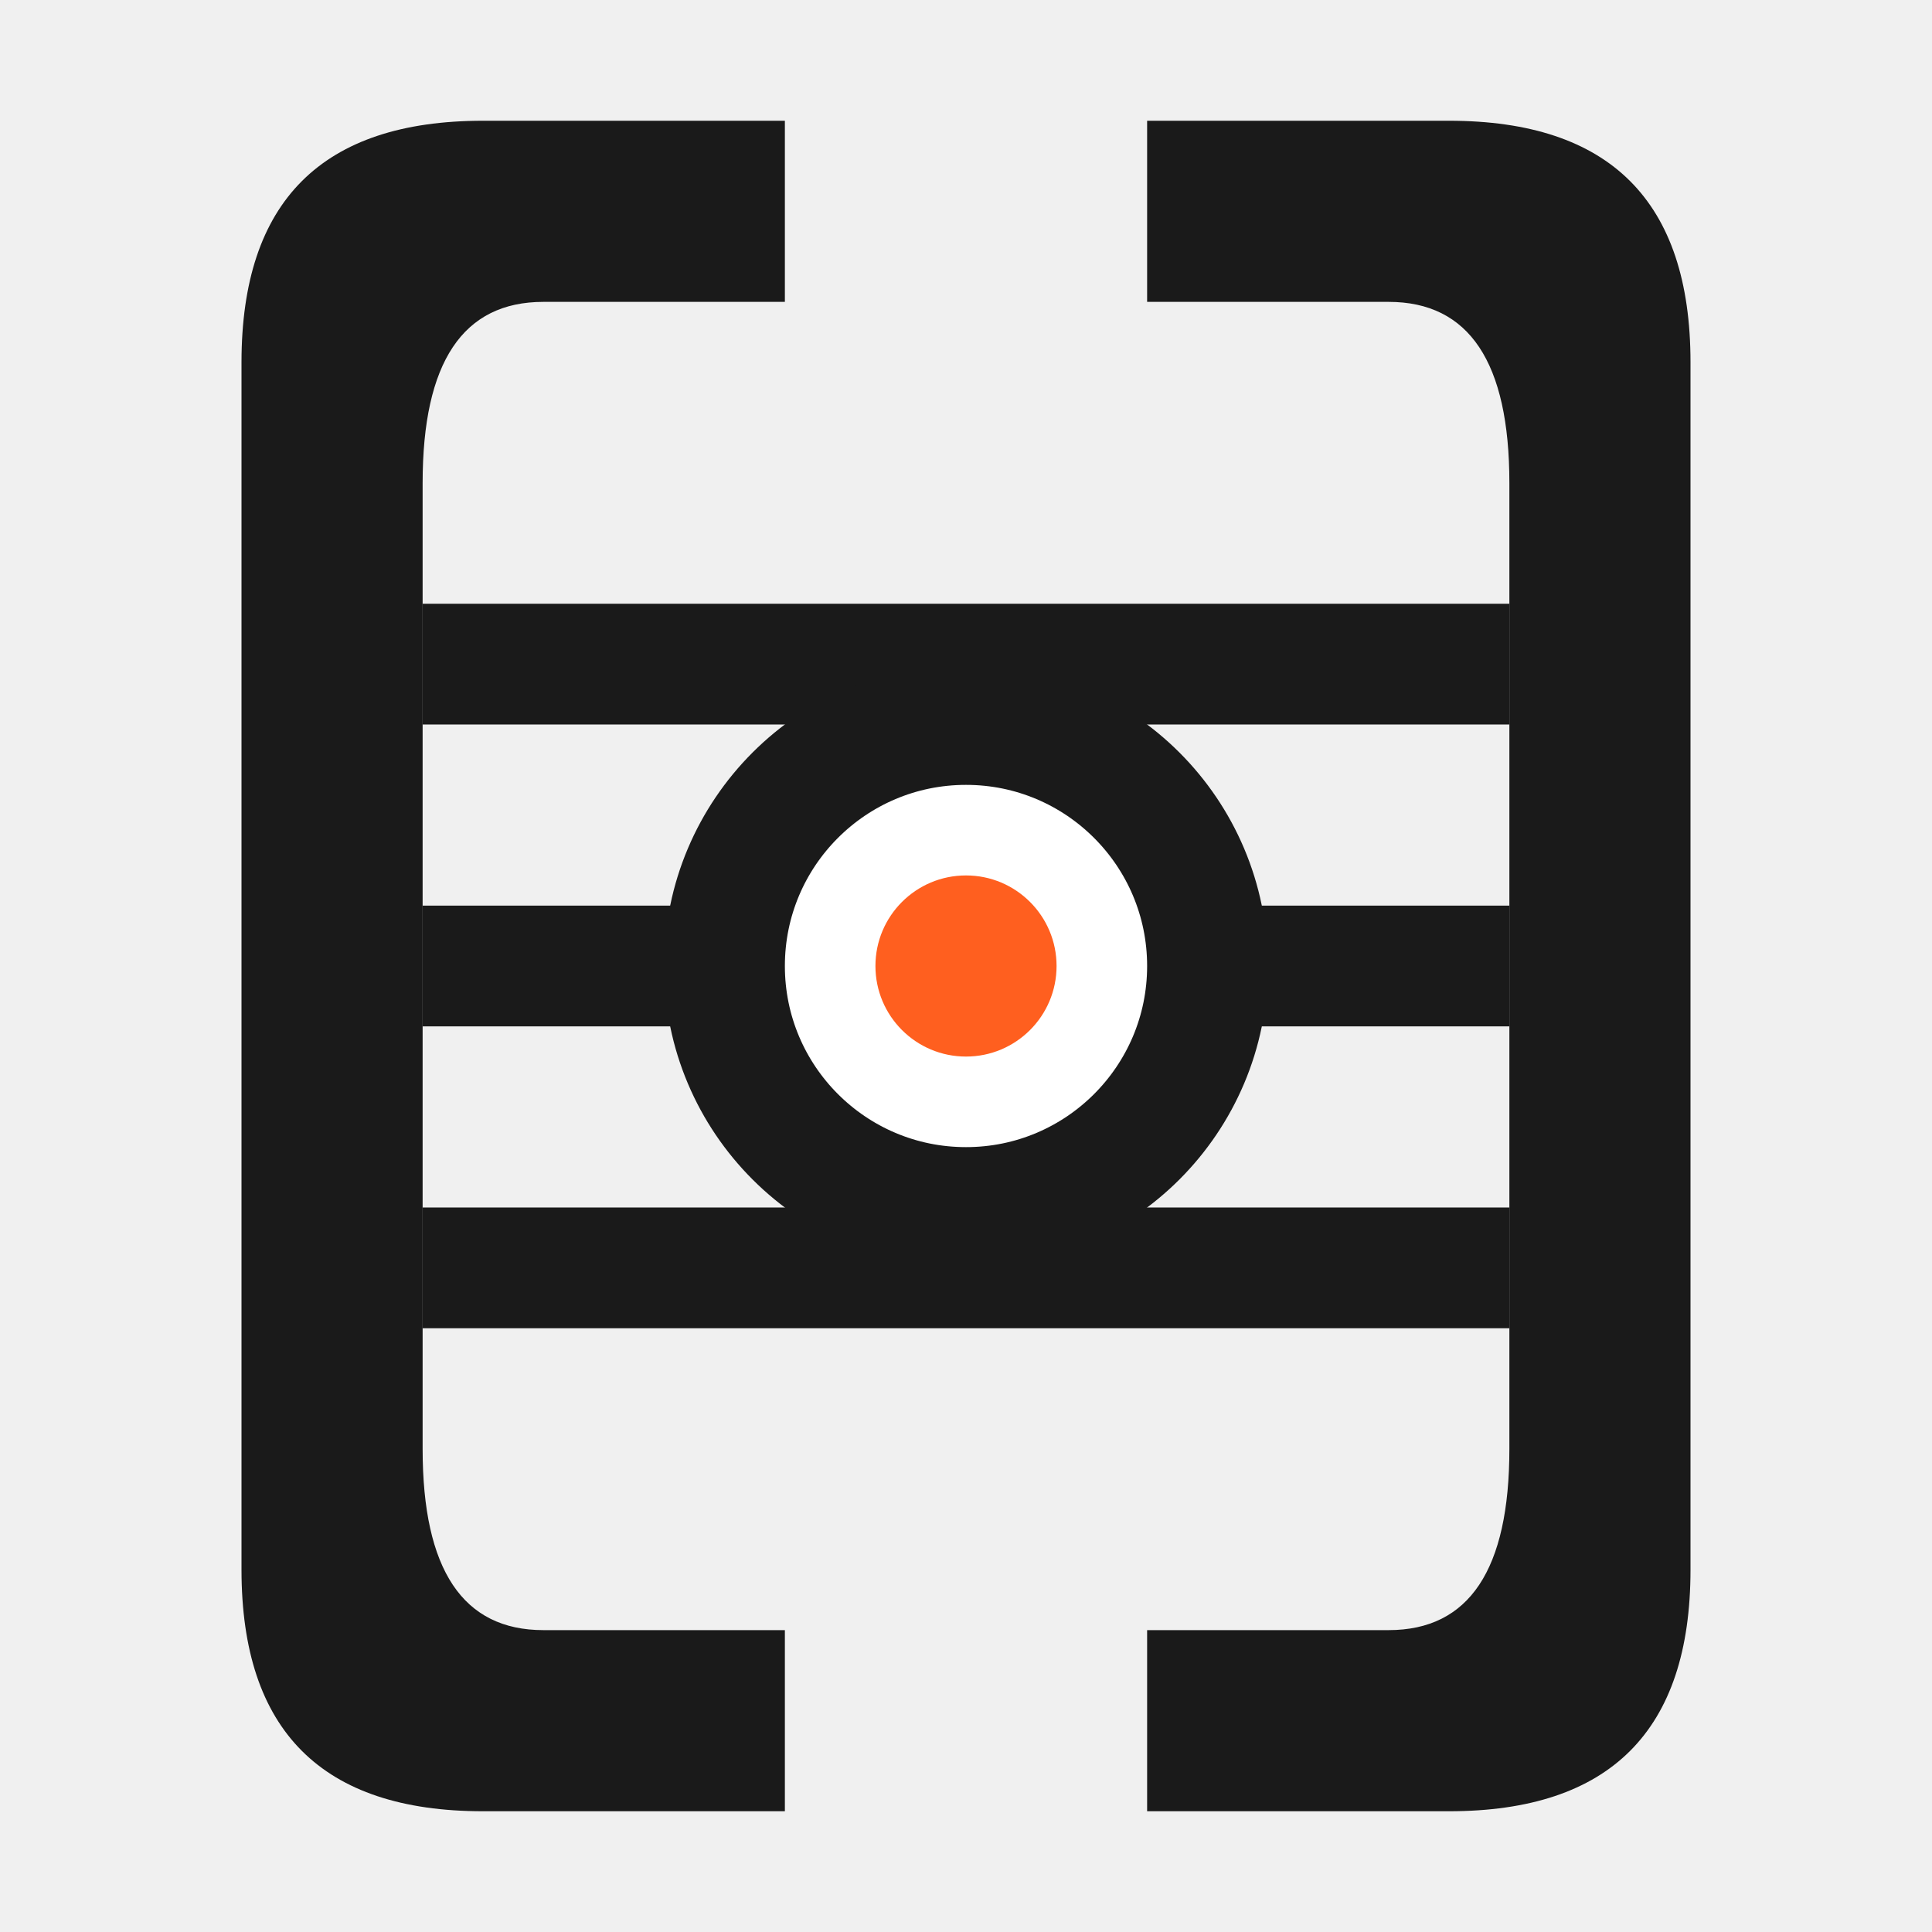
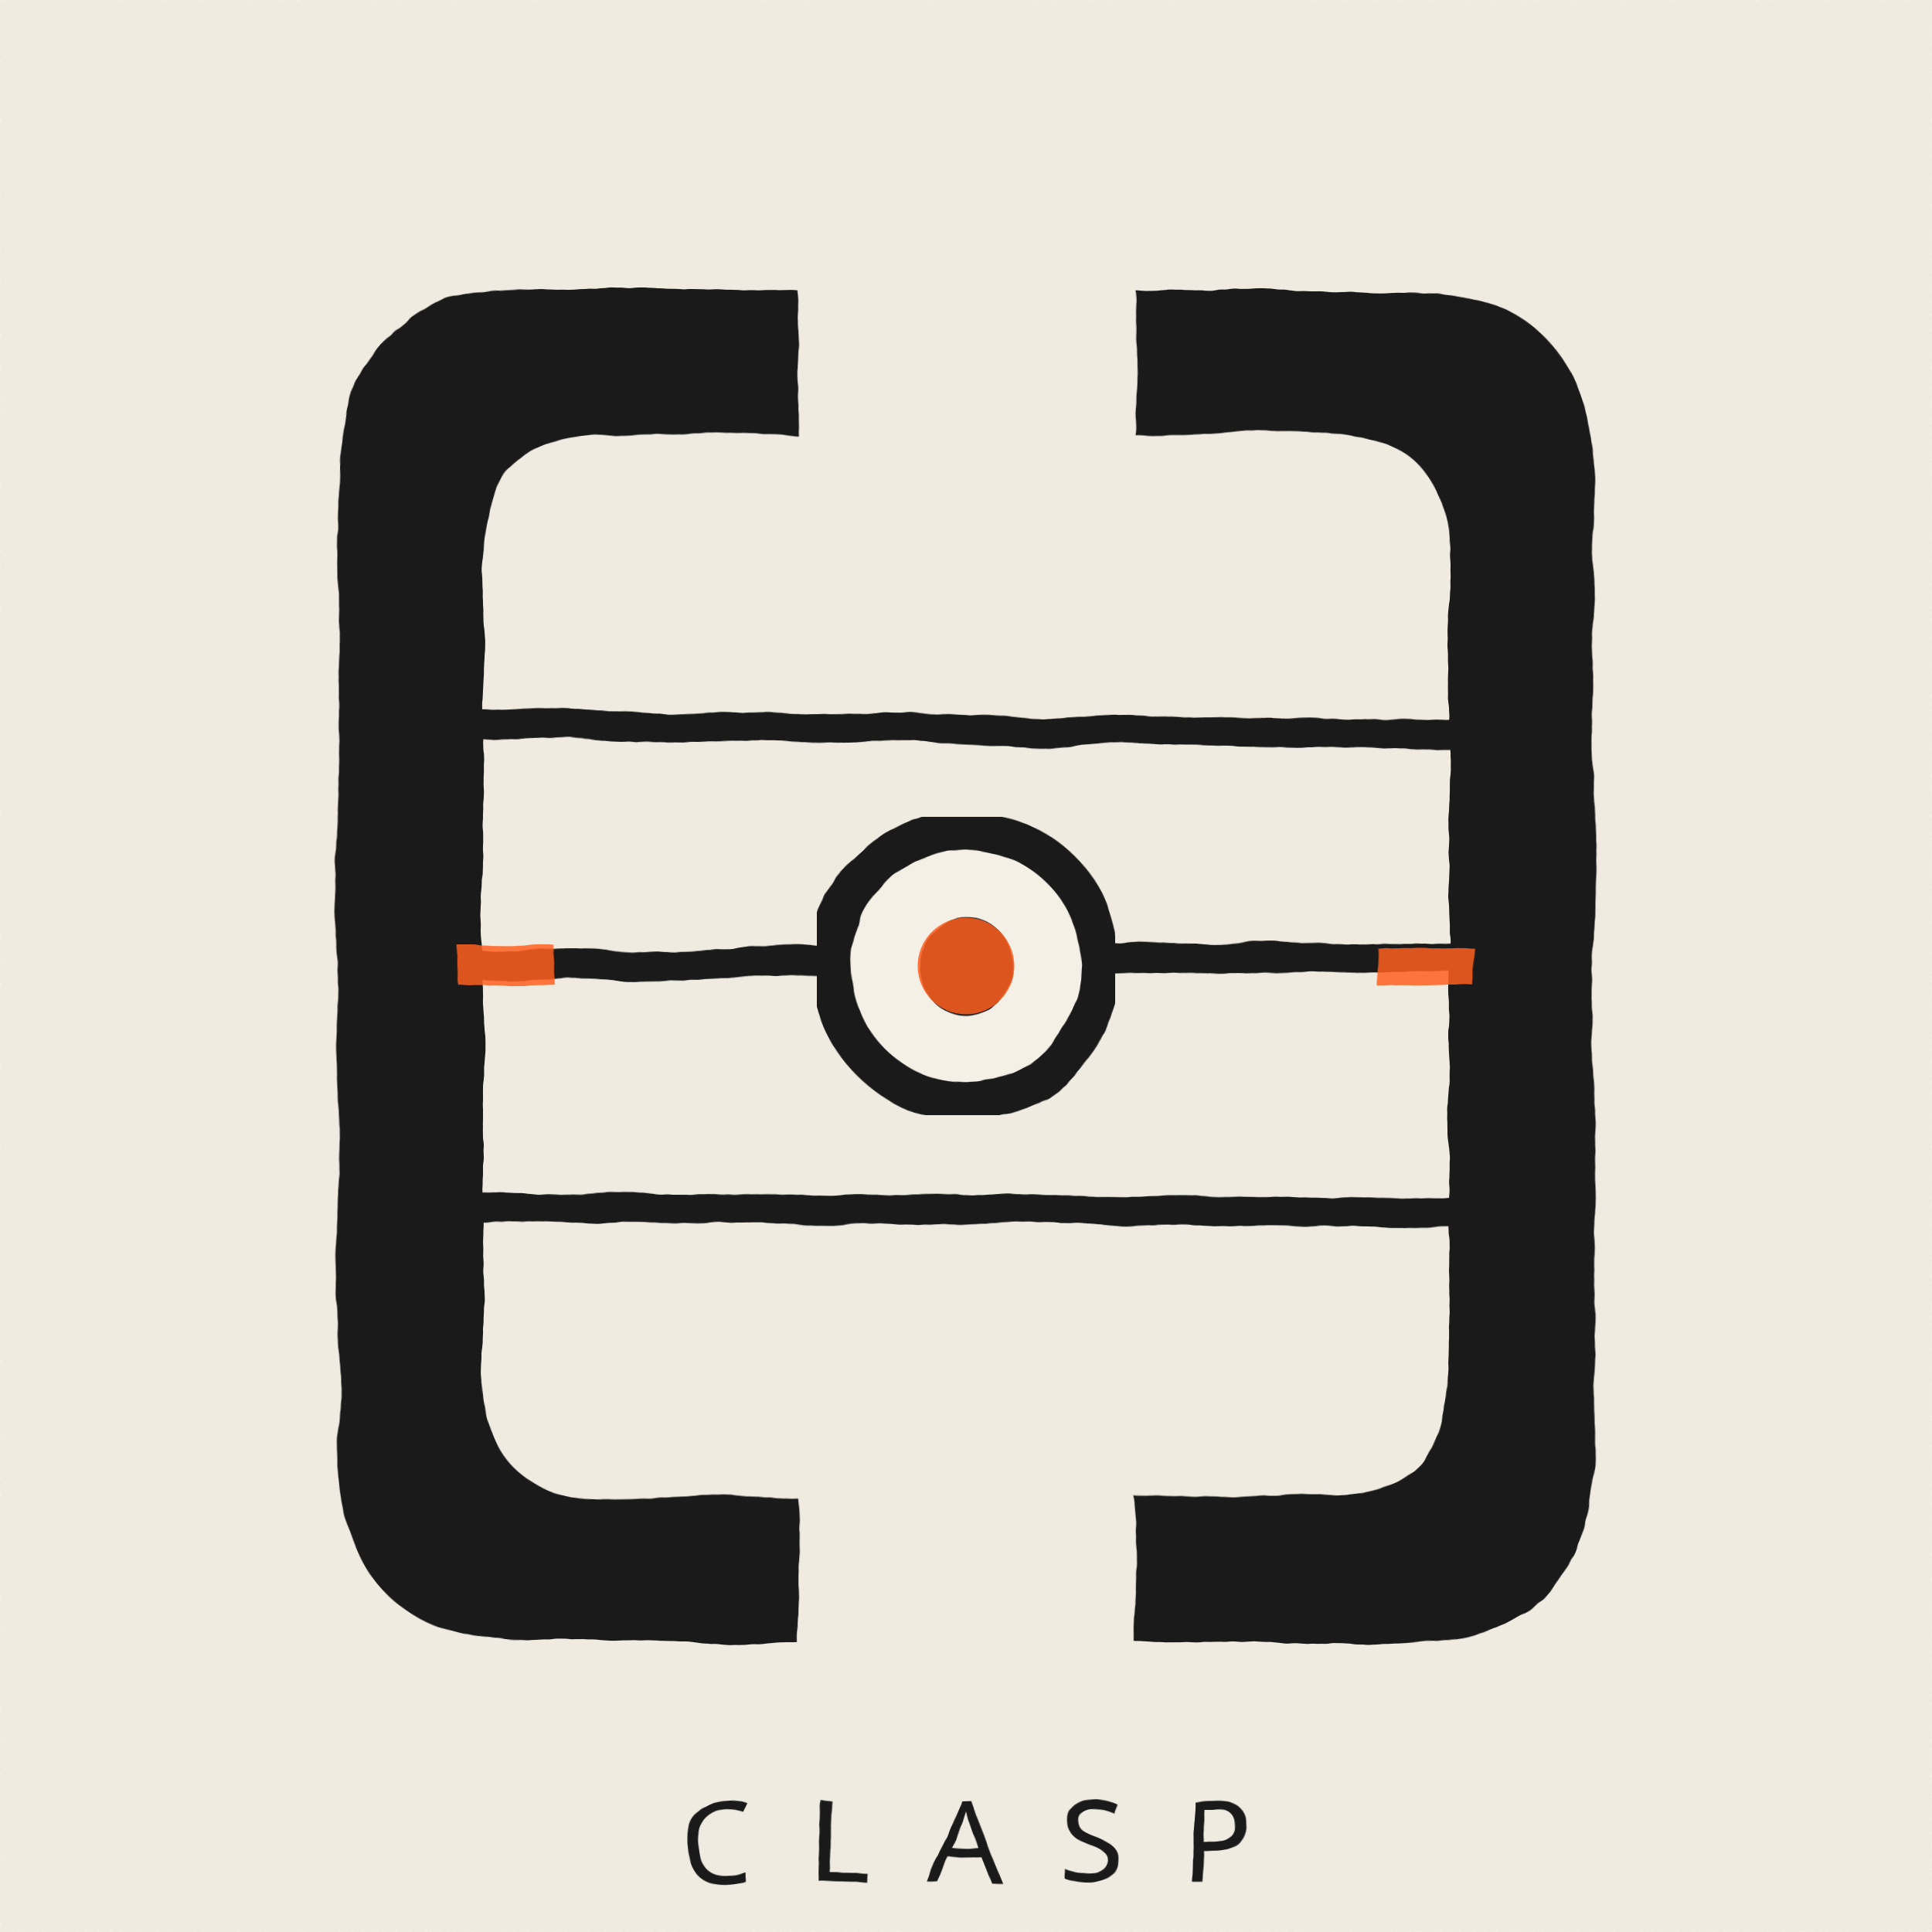
- <svg xmlns="http://www.w3.org/2000/svg" viewBox="0 0 32 32">
-   <path d="M 4 16 L 4 6 Q 4 2, 8 2 L 13 2 L 13 5 L 9 5 Q 7 5, 7 8 L 7 16 L 7 24 Q 7 27, 9 27 L 13 27 L 13 30 L 8 30 Q 4 30, 4 26 Z" fill="#1a1a1a" />
-   <path d="M 28 16 L 28 6 Q 28 2, 24 2 L 19 2 L 19 5 L 23 5 Q 25 5, 25 8 L 25 16 L 25 24 Q 25 27, 23 27 L 19 27 L 19 30 L 24 30 Q 28 30, 28 26 Z" fill="#1a1a1a" />
-   <line x1="7" y1="11" x2="25" y2="11" stroke="#1a1a1a" stroke-width="2" />
-   <line x1="7" y1="16" x2="25" y2="16" stroke="#1a1a1a" stroke-width="2" />
-   <line x1="7" y1="21" x2="25" y2="21" stroke="#1a1a1a" stroke-width="2" />
-   <circle cx="16" cy="16" r="4" fill="#FFFFFF" stroke="#1a1a1a" stroke-width="2" />
-   <circle cx="16" cy="16" r="1.5" fill="#FF5F1F" />
+ <svg xmlns="http://www.w3.org/2000/svg" viewBox="0 0 400 400">
+   <defs>
+     <filter id="noise">
+       <feTurbulence type="fractalNoise" baseFrequency="0.9" numOctaves="4" result="noise" />
+       <feDisplacementMap in="SourceGraphic" in2="noise" scale="1" xChannelSelector="R" yChannelSelector="G" />
+     </filter>
+     <filter id="rough" x="-5%" y="-5%" width="110%" height="110%">
+       <feTurbulence type="fractalNoise" baseFrequency="0.04" numOctaves="5" result="noise" />
+       <feDisplacementMap in="SourceGraphic" in2="noise" scale="2.5" />
+     </filter>
+     <filter id="risograph">
+       <feGaussianBlur stdDeviation="0.5" />
+       <feComponentTransfer>
+         <feFuncR type="discrete" tableValues="0 0.2 0.4 0.6 0.8 1" />
+         <feFuncG type="discrete" tableValues="0 0.2 0.4 0.6 0.8 1" />
+         <feFuncB type="discrete" tableValues="0 0.2 0.4 0.6 0.8 1" />
+       </feComponentTransfer>
+     </filter>
+   </defs>
+   <rect width="400" height="400" fill="#F5F0E6" />
+   <rect width="400" height="400" fill="#000" opacity="0.02" filter="url(#noise)" />
+   <g filter="url(#rough)">
+     <path d="M 70 200              L 70 100              Q 70 60, 110 60              L 165 60              L 165 90              L 125 90              Q 100 90, 100 115              L 100 200              L 100 285              Q 100 310, 125 310              L 165 310              L 165 340              L 110 340              Q 70 340, 70 300              Z" fill="#1a1a1a" />
+     <path d="M 330 200              L 330 100              Q 330 60, 290 60              L 235 60              L 235 90              L 275 90              Q 300 90, 300 115              L 300 200              L 300 285              Q 300 310, 275 310              L 235 310              L 235 340              L 290 340              Q 330 340, 330 300              Z" fill="#1a1a1a" />
+   </g>
+   <g stroke="#1a1a1a" stroke-width="6" stroke-linecap="round" filter="url(#rough)">
+     <line x1="100" y1="150" x2="300" y2="152" />
+     <line x1="100" y1="200" x2="300" y2="198" />
+     <line x1="100" y1="250" x2="300" y2="251" />
+   </g>
+   <g filter="url(#rough)">
+     <circle cx="200" cy="200" r="28" fill="#F5F0E6" stroke="#1a1a1a" stroke-width="8" />
+     <circle cx="200" cy="200" r="10" fill="#1a1a1a" />
+   </g>
+   <g opacity="0.85">
+     <circle cx="200" cy="200" r="10" fill="#FF5F1F" />
+     <rect x="95" y="196" width="20" height="8" fill="#FF5F1F" filter="url(#rough)" />
+     <rect x="285" y="196" width="20" height="8" fill="#FF5F1F" filter="url(#rough)" />
+   </g>
+   <text x="200" y="390" font-family="'Impact', 'Arial Black', sans-serif" font-size="24" fill="#1a1a1a" text-anchor="middle" letter-spacing="12" filter="url(#rough)">CLASP</text>
</svg>
